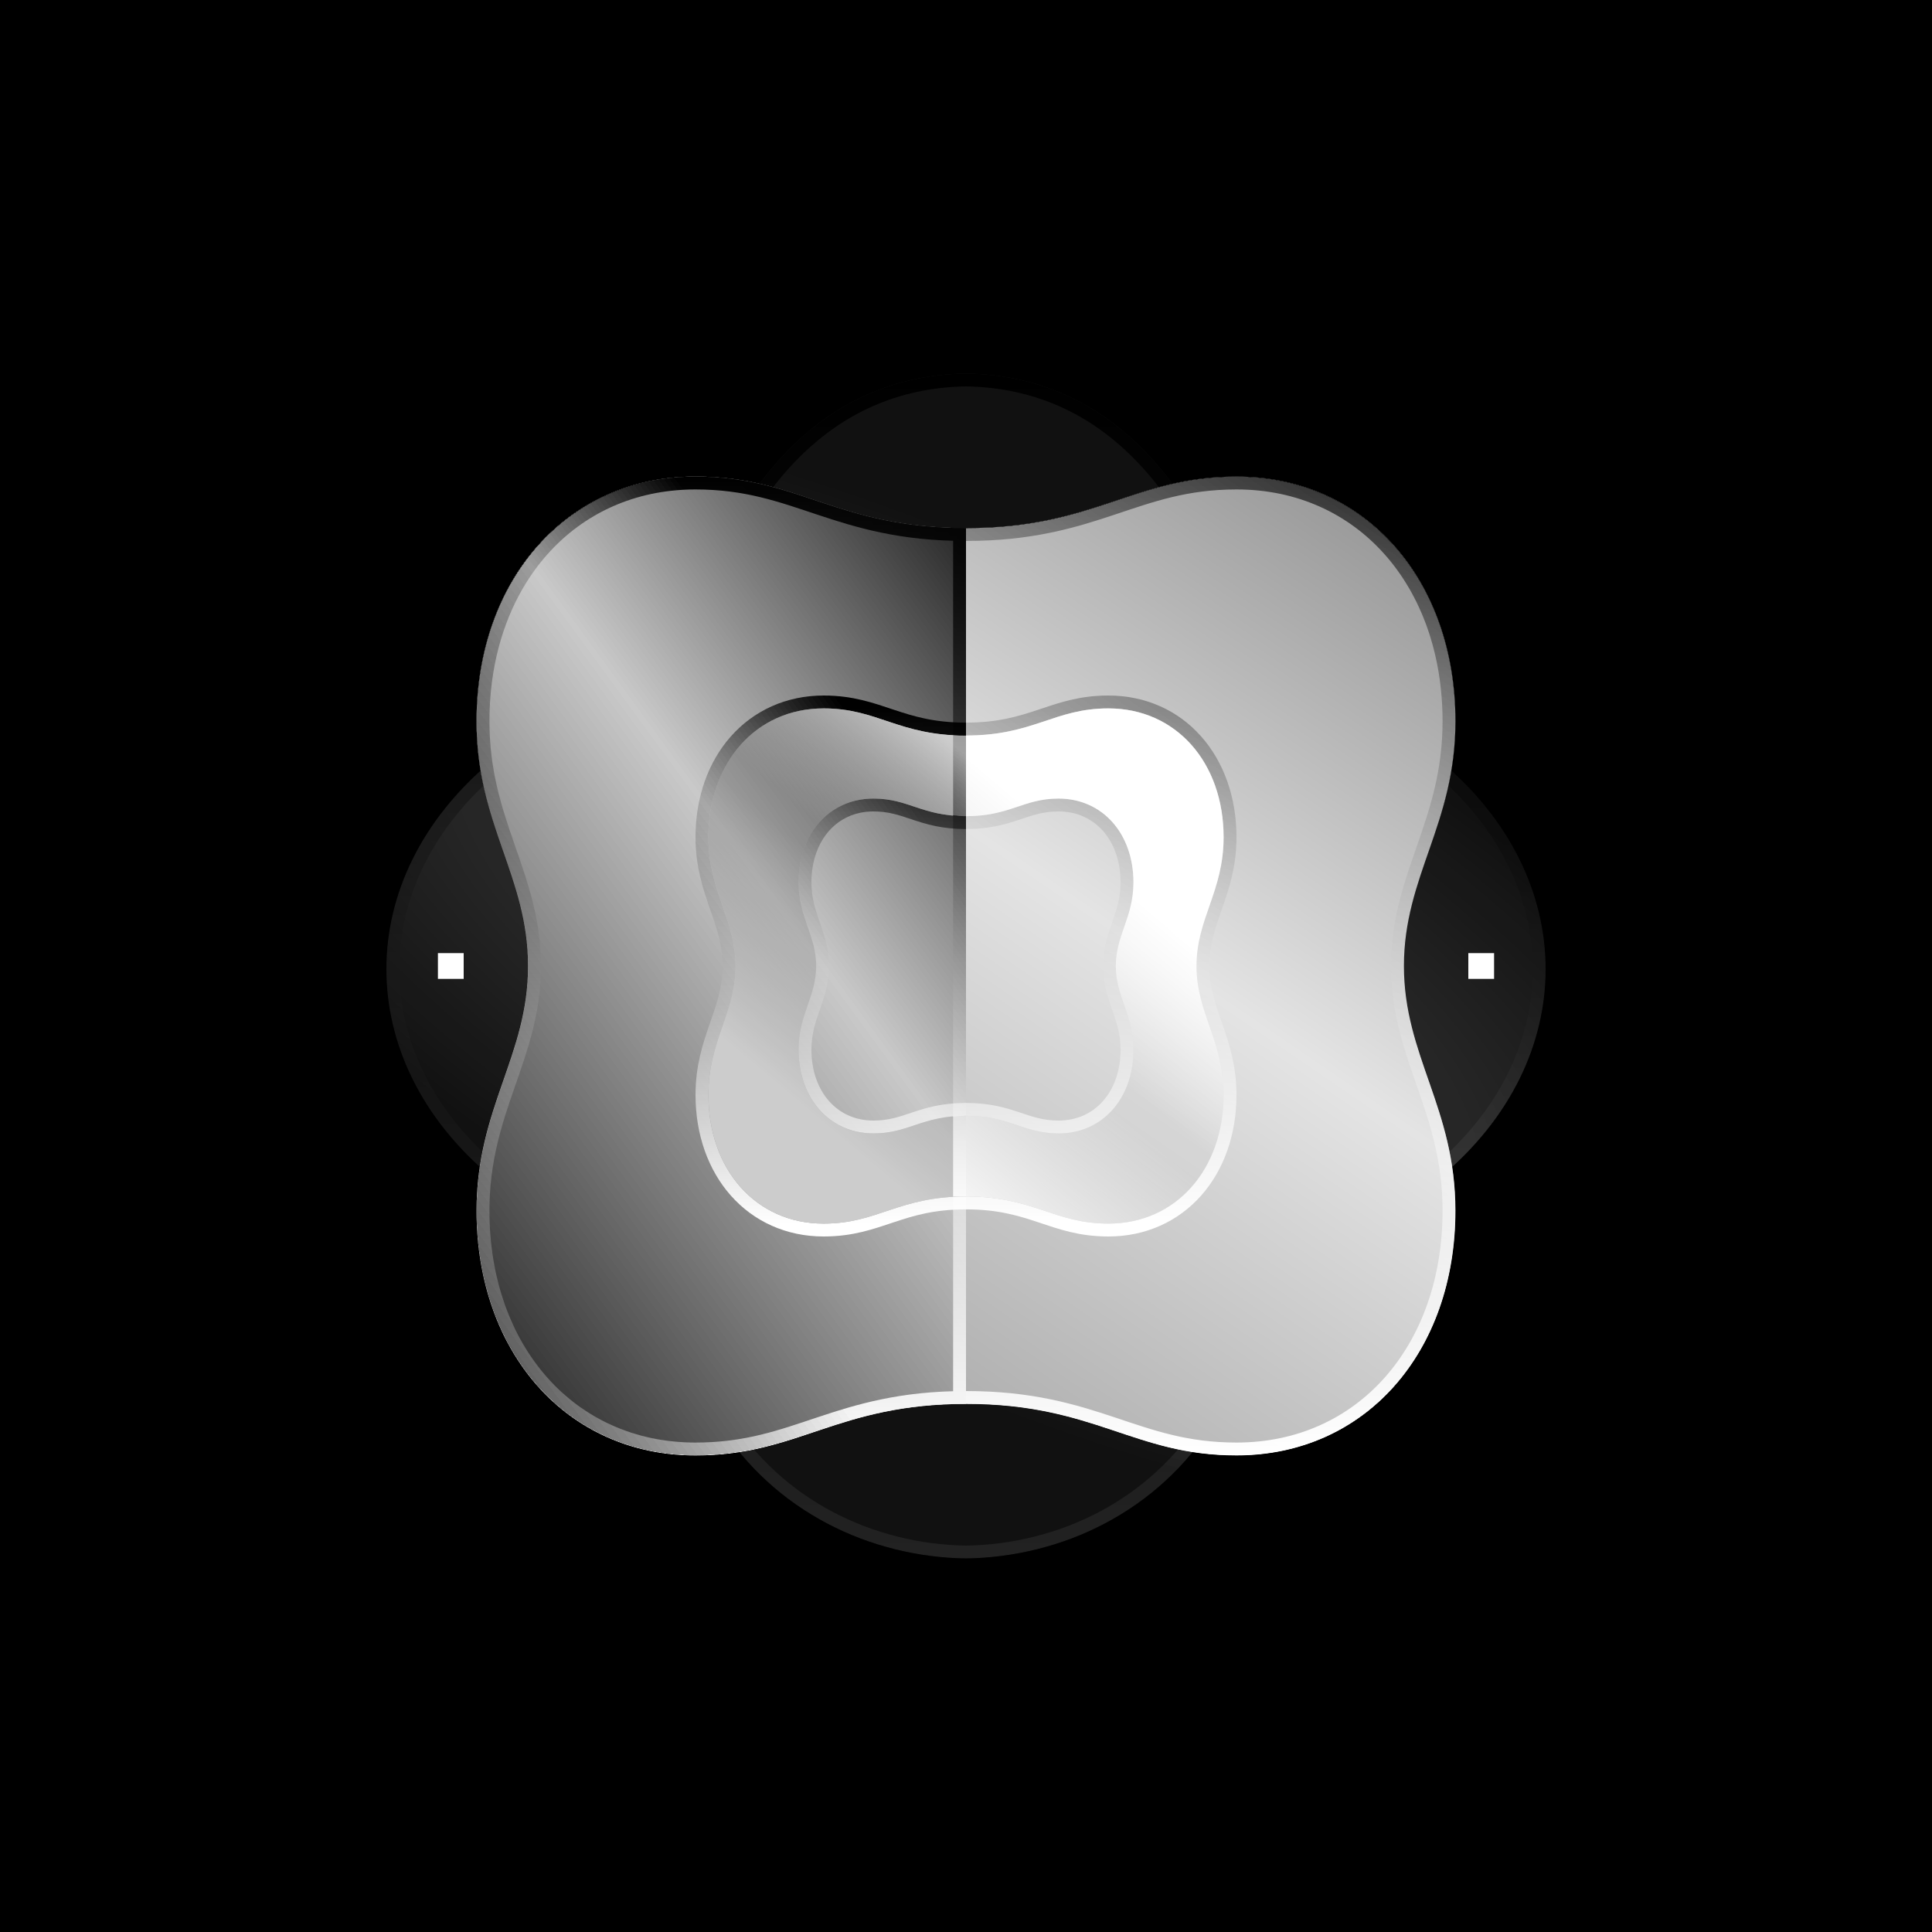
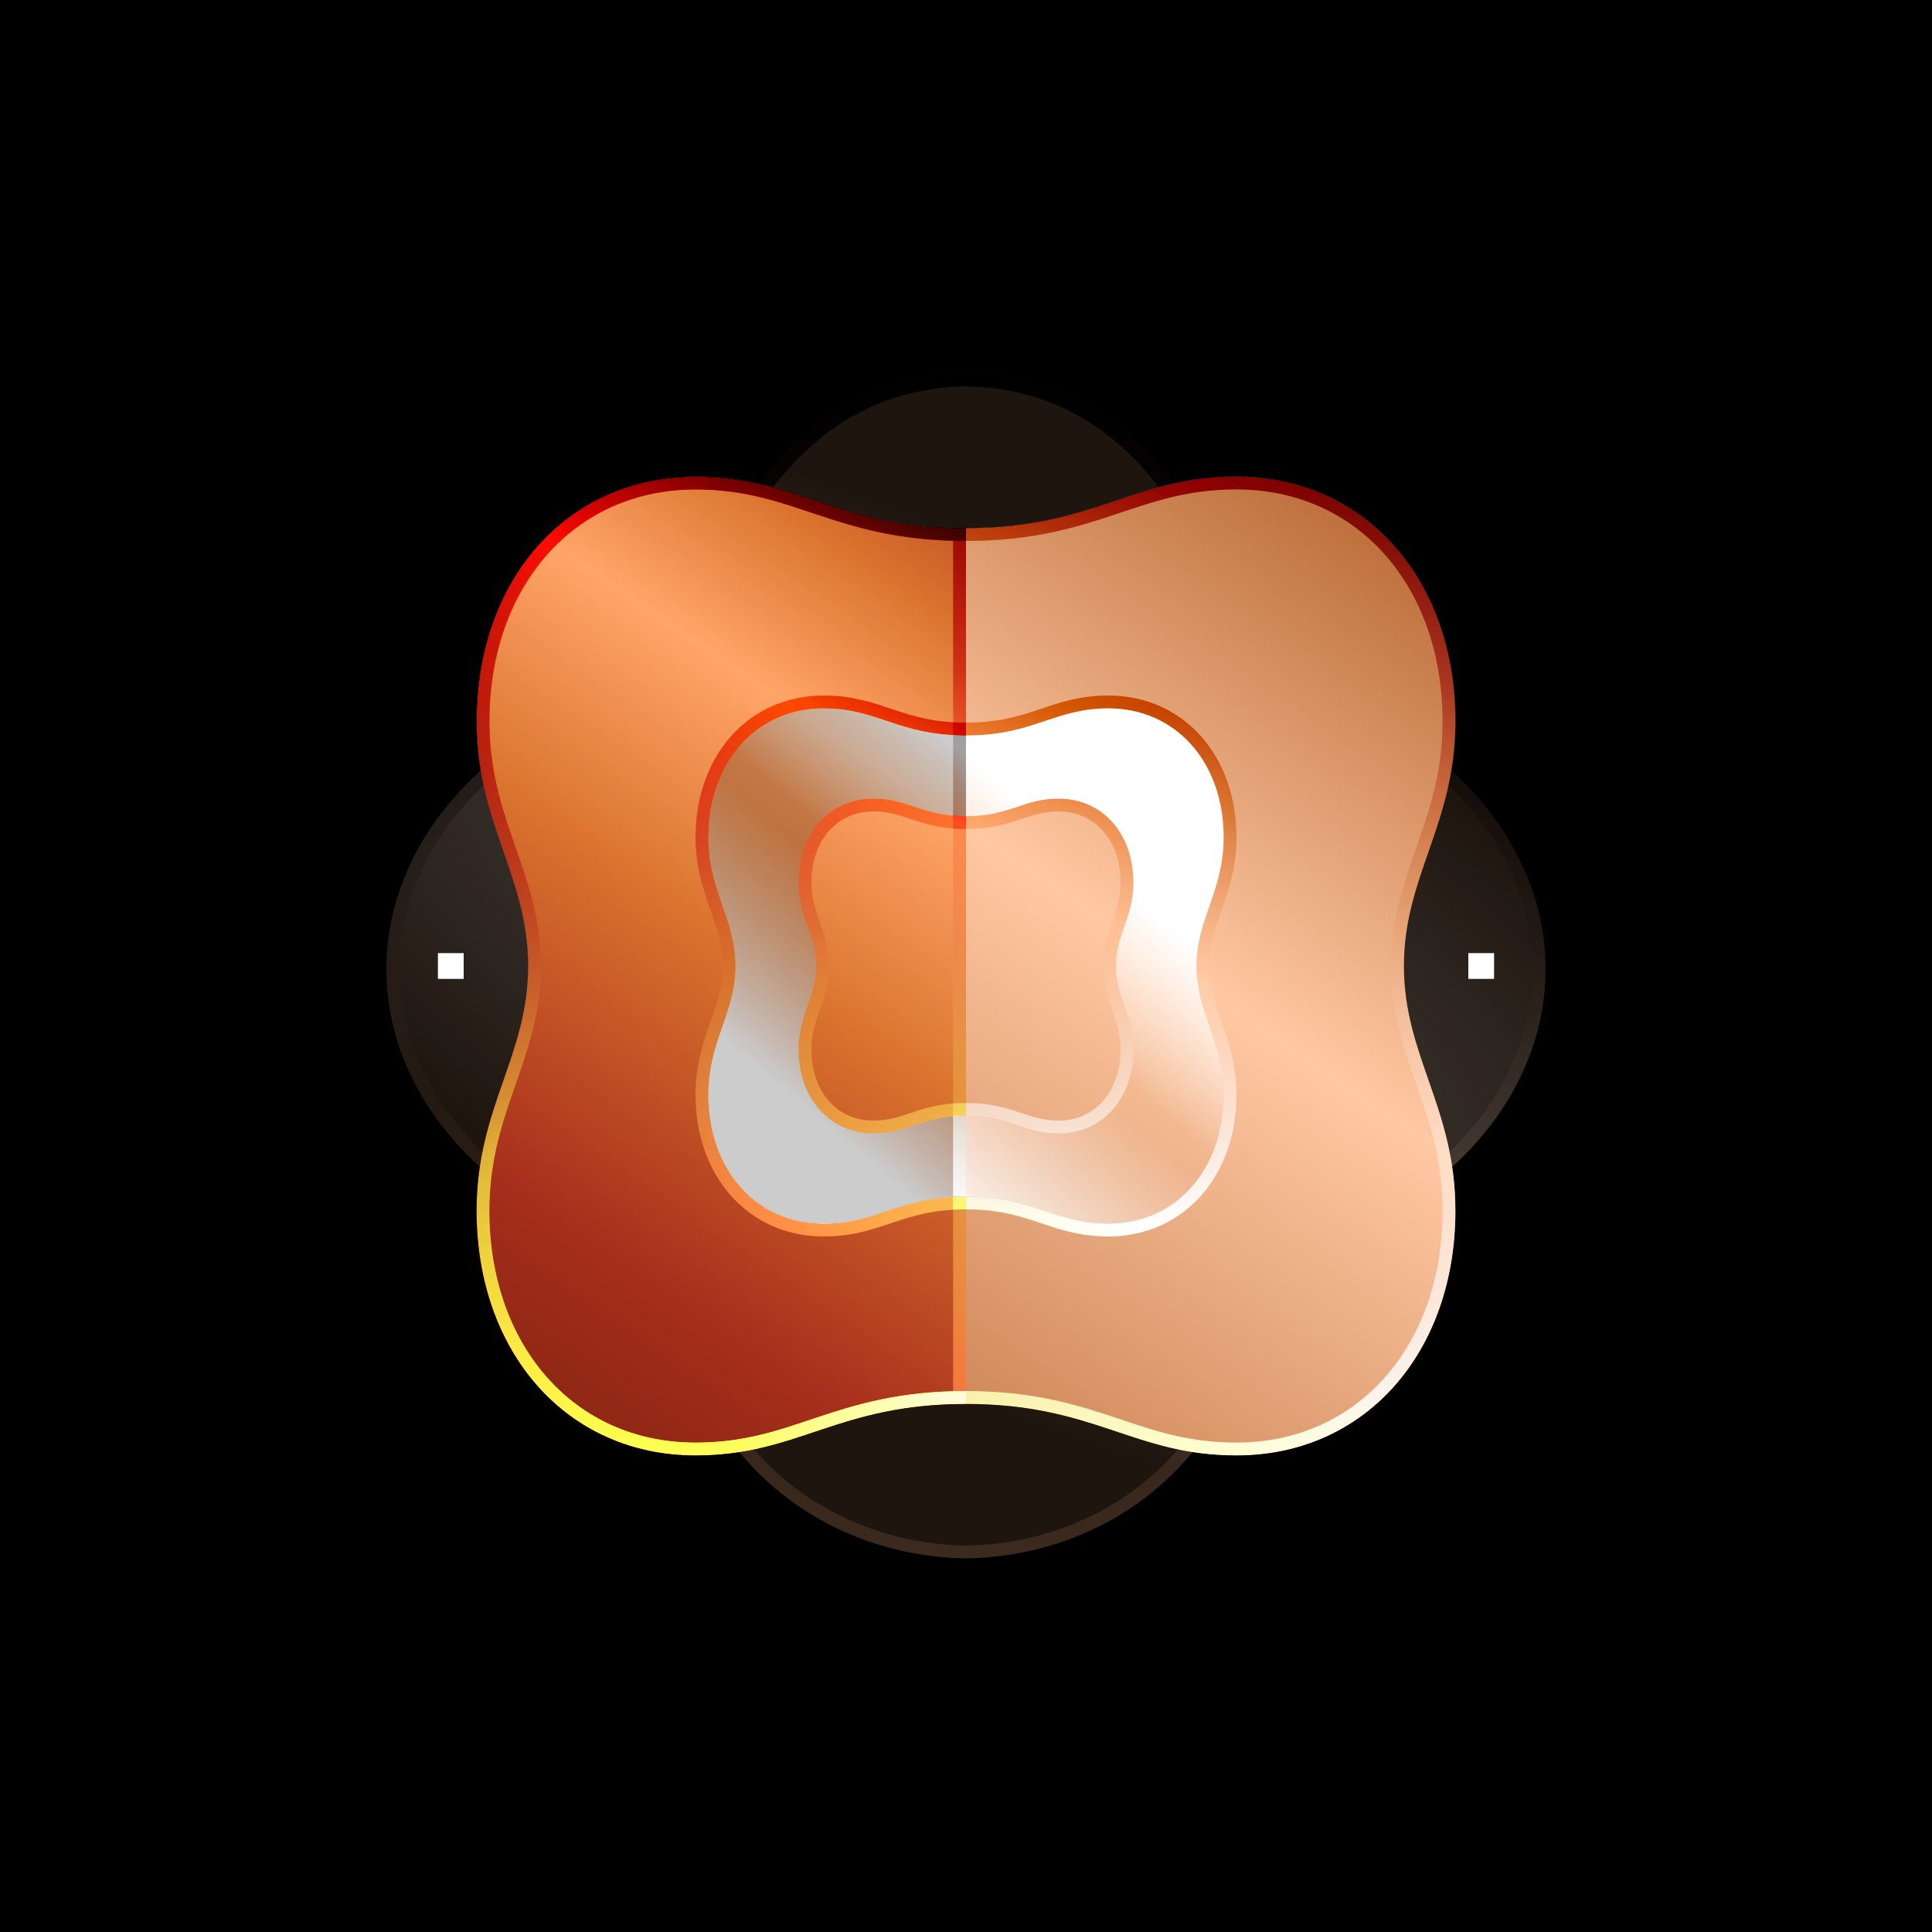
<svg xmlns="http://www.w3.org/2000/svg" width="150" height="150" viewBox="0 0 150 150" fill="none" data-name="G_4 Ser">
  <defs>
    <radialGradient id="hb7r1" cx="0" cy="0" r="1" gradientUnits="userSpaceOnUse" gradientTransform="matrix(-22.143 23 -66.065 -37.384 75 75)">
      <stop stop-color="#FFFFFF" />
      <stop offset="1" stop-color="#FFFFFF" stop-opacity="0" />
    </radialGradient>
    <linearGradient id="hb7g3" x1="75" y1="29" x2="75" y2="121" gradientUnits="userSpaceOnUse">
      <stop offset="0" stop-color="#000000" />
      <stop offset="1" stop-color="#FFFFFF" />
    </linearGradient>
    <clipPath id="hb7c2">
      <path d="M75 29C86.526 29.186 92.32 38.12 95.232 45.084C103.079 43.073 111.907 51.117 111.907 59.161C122.698 68.21 122.698 82.287 111.907 91.336C111.907 103.401 104.06 111.445 94.251 110.44C89.908 117.364 82.479 120.883 75 121C67.521 120.883 60.092 117.364 55.749 110.44C45.94 111.445 38.093 103.401 38.093 91.336C27.302 82.287 27.302 68.21 38.093 59.161C38.093 51.117 46.921 43.073 54.768 45.084C57.68 38.12 63.474 29.186 75 29Z" />
    </clipPath>
    <linearGradient id="hb7l4" x1="109.591" y1="37" x2="52.142" y2="121.023" gradientUnits="userSpaceOnUse">
-       <stop offset="0" stop-color="#909090" />
-       <stop offset="0.412" stop-color="#E4E4E4" />
-       <stop offset="1" stop-color="#909090" />
+       <stop offset="0" stop-color="#B4632D" />
+       <stop offset="0.412" stop-color="#FFC8A3" />
+       <stop offset="1" stop-color="#B4632D" />
    </linearGradient>
    <linearGradient id="hb7g6" x1="75" y1="37" x2="75" y2="113" gradientUnits="userSpaceOnUse">
      <stop offset="0" stop-color="#000000" />
      <stop offset="1" stop-color="#FFFFFF" />
    </linearGradient>
    <clipPath id="hb7c5">
      <path d="M75 41C85 41 88 37 96 37C106 37 113 45 113 56C113 64 109 68 109 75C109 82 113 86 113 94C113 105 106 113 96 113C88 113 85 109 75 109C65 109 62 113 54 113C44 113 37 105 37 94C37 86 41 82 41 75C41 68 37 64 37 56C37 45 44 37 54 37C62 37 65 41 75 41Z" />
    </clipPath>
-     <linearGradient id="hb7h7" x1="73.296" y1="37" x2="14.545" y2="79.963" gradientUnits="userSpaceOnUse">
-       <stop offset="0" stop-color="#909090" />
-       <stop offset="0.412" stop-color="#E4E4E4" />
-       <stop offset="1" stop-color="#909090" />
-     </linearGradient>
-     <linearGradient id="hb7g9" x1="75" y1="37" x2="75" y2="113" gradientUnits="userSpaceOnUse">
+     <linearGradient id="hb7g8" x1="75" y1="37" x2="75" y2="113" gradientUnits="userSpaceOnUse">
      <stop offset="0" stop-color="#000000" />
      <stop offset="1" stop-color="#FFFFFF" />
    </linearGradient>
-     <clipPath id="hb7c8">
+     <clipPath id="hb7c7">
      <path d="M75 109C65 109 62 113 54 113C44 113 37 105 37 94C37 86 41 82 41 75C41 68 37 64 37 56C37 45 44 37 54 37C62 37 65 41 75 41Z" />
    </clipPath>
-     <linearGradient id="hb7q10" x1="83.76" y1="66.04" x2="65.12" y2="88.2" gradientUnits="userSpaceOnUse">
+     <linearGradient id="hb7q9" x1="83.76" y1="66.04" x2="65.12" y2="88.2" gradientUnits="userSpaceOnUse">
      <stop offset="0" stop-color="#FFFFFF" />
      <stop offset="0.395" stop-color="#FFFFFF" stop-opacity="0.01" />
      <stop offset="0.465" stop-color="#FFFFFF" stop-opacity="0.01" />
      <stop offset="1" stop-color="#FFFFFF" />
    </linearGradient>
-     <linearGradient id="hb7g12" x1="75" y1="55" x2="75" y2="95" gradientUnits="userSpaceOnUse">
+     <linearGradient id="hb7g11" x1="75" y1="55" x2="75" y2="95" gradientUnits="userSpaceOnUse">
      <stop offset="0" stop-color="#000000" />
      <stop offset="1" stop-color="#FFFFFF" />
    </linearGradient>
-     <clipPath id="hb7c11">
+     <clipPath id="hb7c10">
      <path d="M-10 -10H160V160H-10ZM75 57.105C80.263 57.105 81.842 55 86.053 55C91.316 55 95 59.211 95 65C95 69.211 92.895 71.316 92.895 75C92.895 78.684 95 80.789 95 85C95 90.789 91.316 95 86.053 95C81.842 95 80.263 92.895 75 92.895C69.737 92.895 68.158 95 63.947 95C58.684 95 55 90.789 55 85C55 80.789 57.105 78.684 57.105 75C57.105 71.316 55 69.211 55 65C55 59.211 58.684 55 63.947 55C68.158 55 69.737 57.105 75 57.105ZM75 63.368C78.421 63.368 79.447 62 82.184 62C85.605 62 88 64.737 88 68.5C88 71.237 86.632 72.605 86.632 75C86.632 77.395 88 78.763 88 81.5C88 85.263 85.605 88 82.184 88C79.447 88 78.421 86.632 75 86.632C71.579 86.632 70.553 88 67.816 88C64.395 88 62 85.263 62 81.5C62 78.763 63.368 77.395 63.368 75C63.368 72.605 62 71.237 62 68.5C62 64.737 64.395 62 67.816 62C70.553 62 71.579 63.368 75 63.368Z" clip-rule="evenodd" fill-rule="evenodd" />
    </clipPath>
-     <linearGradient id="hb7g13" x1="75" y1="55" x2="75" y2="95" gradientUnits="userSpaceOnUse">
+     <linearGradient id="hb7g12" x1="75" y1="55" x2="75" y2="95" gradientUnits="userSpaceOnUse">
      <stop offset="0" stop-color="#000000" />
      <stop offset="1" stop-color="#FFFFFF" />
    </linearGradient>
  </defs>
  <rect width="150" height="150" fill="#000000" data-l="bg" />
-   <path d="M75 29C86.526 29.186 92.32 38.12 95.232 45.084C103.079 43.073 111.907 51.117 111.907 59.161C122.698 68.21 122.698 82.287 111.907 91.336C111.907 103.401 104.06 111.445 94.251 110.44C89.908 117.364 82.479 120.883 75 121C67.521 120.883 60.092 117.364 55.749 110.44C45.94 111.445 38.093 103.401 38.093 91.336C27.302 82.287 27.302 68.21 38.093 59.161C38.093 51.117 46.921 43.073 54.768 45.084C57.68 38.12 63.474 29.186 75 29Z" fill="#949494" fill-opacity="0.12" data-n="1" data-l="Plate" />
+   <path d="M75 29C86.526 29.186 92.32 38.12 95.232 45.084C103.079 43.073 111.907 51.117 111.907 59.161C122.698 68.21 122.698 82.287 111.907 91.336C111.907 103.401 104.06 111.445 94.251 110.44C89.908 117.364 82.479 120.883 75 121C67.521 120.883 60.092 117.364 55.749 110.44C45.94 111.445 38.093 103.401 38.093 91.336C27.302 82.287 27.302 68.21 38.093 59.161C38.093 51.117 46.921 43.073 54.768 45.084C57.68 38.12 63.474 29.186 75 29Z" fill="#FFB380" fill-opacity="0.12" data-n="1" data-l="Plate" />
  <path d="M75 29C86.526 29.186 92.32 38.12 95.232 45.084C103.079 43.073 111.907 51.117 111.907 59.161C122.698 68.21 122.698 82.287 111.907 91.336C111.907 103.401 104.06 111.445 94.251 110.44C89.908 117.364 82.479 120.883 75 121C67.521 120.883 60.092 117.364 55.749 110.44C45.94 111.445 38.093 103.401 38.093 91.336C27.302 82.287 27.302 68.21 38.093 59.161C38.093 51.117 46.921 43.073 54.768 45.084C57.68 38.12 63.474 29.186 75 29Z" fill="url(#hb7r1)" fill-opacity="0.2" data-n="1" data-l="Plate" />
  <path d="M75 29C86.526 29.186 92.32 38.12 95.232 45.084C103.079 43.073 111.907 51.117 111.907 59.161C122.698 68.21 122.698 82.287 111.907 91.336C111.907 103.401 104.06 111.445 94.251 110.44C89.908 117.364 82.479 120.883 75 121C67.521 120.883 60.092 117.364 55.749 110.44C45.94 111.445 38.093 103.401 38.093 91.336C27.302 82.287 27.302 68.21 38.093 59.161C38.093 51.117 46.921 43.073 54.768 45.084C57.68 38.12 63.474 29.186 75 29Z" fill="none" stroke="url(#hb7g3)" stroke-width="2" clip-path="url(#hb7c2)" style="mix-blend-mode:overlay" data-n="1" data-l="Plate" />
  <path d="M75 41C85 41 88 37 96 37C106 37 113 45 113 56C113 64 109 68 109 75C109 82 113 86 113 94C113 105 106 113 96 113C88 113 85 109 75 109C65 109 62 113 54 113C44 113 37 105 37 94C37 86 41 82 41 75C41 68 37 64 37 56C37 45 44 37 54 37C62 37 65 41 75 41Z" fill="url(#hb7l4)" data-n="2" data-l="Gem" />
  <path d="M75 41C85 41 88 37 96 37C106 37 113 45 113 56C113 64 109 68 109 75C109 82 113 86 113 94C113 105 106 113 96 113C88 113 85 109 75 109C65 109 62 113 54 113C44 113 37 105 37 94C37 86 41 82 41 75C41 68 37 64 37 56C37 45 44 37 54 37C62 37 65 41 75 41Z" fill="none" stroke="url(#hb7g6)" stroke-width="2" clip-path="url(#hb7c5)" style="mix-blend-mode:overlay" data-n="2" data-l="Gem" />
-   <path d="M75 109C65 109 62 113 54 113C44 113 37 105 37 94C37 86 41 82 41 75C41 68 37 64 37 56C37 45 44 37 54 37C62 37 65 41 75 41Z" fill="url(#hb7h7)" data-n="3" data-l="Gem facet" />
-   <path d="M75 109C65 109 62 113 54 113C44 113 37 105 37 94C37 86 41 82 41 75C41 68 37 64 37 56C37 45 44 37 54 37C62 37 65 41 75 41Z" fill="#000000" fill-opacity="1" style="mix-blend-mode:overlay" data-n="3" data-l="Gem facet" />
-   <path d="M75 109C65 109 62 113 54 113C44 113 37 105 37 94C37 86 41 82 41 75C41 68 37 64 37 56C37 45 44 37 54 37C62 37 65 41 75 41Z" fill="none" stroke="url(#hb7g9)" stroke-width="2" clip-path="url(#hb7c8)" style="mix-blend-mode:overlay" data-n="3" data-l="Gem facet" />
-   <path d="M75 57.105C80.263 57.105 81.842 55 86.053 55C91.316 55 95 59.211 95 65C95 69.211 92.895 71.316 92.895 75C92.895 78.684 95 80.789 95 85C95 90.789 91.316 95 86.053 95C81.842 95 80.263 92.895 75 92.895C69.737 92.895 68.158 95 63.947 95C58.684 95 55 90.789 55 85C55 80.789 57.105 78.684 57.105 75C57.105 71.316 55 69.211 55 65C55 59.211 58.684 55 63.947 55C68.158 55 69.737 57.105 75 57.105ZM75 63.368C78.421 63.368 79.447 62 82.184 62C85.605 62 88 64.737 88 68.5C88 71.237 86.632 72.605 86.632 75C86.632 77.395 88 78.763 88 81.5C88 85.263 85.605 88 82.184 88C79.447 88 78.421 86.632 75 86.632C71.579 86.632 70.553 88 67.816 88C64.395 88 62 85.263 62 81.5C62 78.763 63.368 77.395 63.368 75C63.368 72.605 62 71.237 62 68.5C62 64.737 64.395 62 67.816 62C70.553 62 71.579 63.368 75 63.368Z" fill="url(#hb7q10)" fill-rule="evenodd" data-n="4" data-l="Glass" />
-   <path d="M75 57.105C80.263 57.105 81.842 55 86.053 55C91.316 55 95 59.211 95 65C95 69.211 92.895 71.316 92.895 75C92.895 78.684 95 80.789 95 85C95 90.789 91.316 95 86.053 95C81.842 95 80.263 92.895 75 92.895C69.737 92.895 68.158 95 63.947 95C58.684 95 55 90.789 55 85C55 80.789 57.105 78.684 57.105 75C57.105 71.316 55 69.211 55 65C55 59.211 58.684 55 63.947 55C68.158 55 69.737 57.105 75 57.105ZM75 63.368C78.421 63.368 79.447 62 82.184 62C85.605 62 88 64.737 88 68.5C88 71.237 86.632 72.605 86.632 75C86.632 77.395 88 78.763 88 81.5C88 85.263 85.605 88 82.184 88C79.447 88 78.421 86.632 75 86.632C71.579 86.632 70.553 88 67.816 88C64.395 88 62 85.263 62 81.5C62 78.763 63.368 77.395 63.368 75C63.368 72.605 62 71.237 62 68.5C62 64.737 64.395 62 67.816 62C70.553 62 71.579 63.368 75 63.368Z" fill="none" stroke="url(#hb7g12)" stroke-width="2" clip-path="url(#hb7c11)" style="mix-blend-mode:overlay" data-n="4" data-l="Glass" />
+   <path d="M75 109C65 109 62 113 54 113C44 113 37 105 37 94C37 86 41 82 41 75C41 68 37 64 37 56C37 45 44 37 54 37C62 37 65 41 75 41Z" fill="#000000" fill-opacity="0.64" style="mix-blend-mode:overlay" data-n="3" data-l="Gem facet" />
+   <path d="M75 109C65 109 62 113 54 113C44 113 37 105 37 94C37 86 41 82 41 75C41 68 37 64 37 56C37 45 44 37 54 37C62 37 65 41 75 41Z" fill="none" stroke="url(#hb7g8)" stroke-width="2" clip-path="url(#hb7c7)" style="mix-blend-mode:overlay" data-n="3" data-l="Gem facet" />
+   <path d="M75 57.105C80.263 57.105 81.842 55 86.053 55C91.316 55 95 59.211 95 65C95 69.211 92.895 71.316 92.895 75C92.895 78.684 95 80.789 95 85C95 90.789 91.316 95 86.053 95C81.842 95 80.263 92.895 75 92.895C69.737 92.895 68.158 95 63.947 95C58.684 95 55 90.789 55 85C55 80.789 57.105 78.684 57.105 75C57.105 71.316 55 69.211 55 65C55 59.211 58.684 55 63.947 55C68.158 55 69.737 57.105 75 57.105ZM75 63.368C78.421 63.368 79.447 62 82.184 62C85.605 62 88 64.737 88 68.5C88 71.237 86.632 72.605 86.632 75C86.632 77.395 88 78.763 88 81.5C88 85.263 85.605 88 82.184 88C79.447 88 78.421 86.632 75 86.632C71.579 86.632 70.553 88 67.816 88C64.395 88 62 85.263 62 81.5C62 78.763 63.368 77.395 63.368 75C63.368 72.605 62 71.237 62 68.5C62 64.737 64.395 62 67.816 62C70.553 62 71.579 63.368 75 63.368Z" fill="url(#hb7q9)" fill-rule="evenodd" data-n="4" data-l="Glass" />
+   <path d="M75 57.105C80.263 57.105 81.842 55 86.053 55C91.316 55 95 59.211 95 65C95 69.211 92.895 71.316 92.895 75C92.895 78.684 95 80.789 95 85C95 90.789 91.316 95 86.053 95C81.842 95 80.263 92.895 75 92.895C69.737 92.895 68.158 95 63.947 95C58.684 95 55 90.789 55 85C55 80.789 57.105 78.684 57.105 75C57.105 71.316 55 69.211 55 65C55 59.211 58.684 55 63.947 55C68.158 55 69.737 57.105 75 57.105ZM75 63.368C78.421 63.368 79.447 62 82.184 62C85.605 62 88 64.737 88 68.5C88 71.237 86.632 72.605 86.632 75C86.632 77.395 88 78.763 88 81.5C88 85.263 85.605 88 82.184 88C79.447 88 78.421 86.632 75 86.632C71.579 86.632 70.553 88 67.816 88C64.395 88 62 85.263 62 81.5C62 78.763 63.368 77.395 63.368 75C63.368 72.605 62 71.237 62 68.5C62 64.737 64.395 62 67.816 62C70.553 62 71.579 63.368 75 63.368Z" fill="none" stroke="url(#hb7g11)" stroke-width="2" clip-path="url(#hb7c10)" style="mix-blend-mode:overlay" data-n="4" data-l="Glass" />
  <path d="M75 57.105L75 55L75 65L75 75L75 85L75 95L75 92.895C69.737 92.895 68.158 95 63.947 95C58.684 95 55 90.789 55 85C55 80.789 57.105 78.684 57.105 75C57.105 71.316 55 69.211 55 65C55 59.211 58.684 55 63.947 55C68.158 55 69.737 57.105 75 57.105ZM75 63.368L75 62L75 68.5L75 75L75 81.5L75 88L75 86.632C71.579 86.632 70.553 88 67.816 88C64.395 88 62 85.263 62 81.5C62 78.763 63.368 77.395 63.368 75C63.368 72.605 62 71.237 62 68.5C62 64.737 64.395 62 67.816 62C70.553 62 71.579 63.368 75 63.368Z" fill="#000000" fill-opacity="0.2" fill-rule="evenodd" data-n="5" data-l="Left facet" />
-   <path d="M74 57.105H75V63.368H74ZM74 86.632H75V92.895H74Z" fill="url(#hb7g13)" style="mix-blend-mode:overlay" data-n="6" data-l="Facet seam" />
+   <path d="M74 57.105H75V63.368H74ZM74 86.632H75V92.895H74Z" fill="url(#hb7g12)" style="mix-blend-mode:overlay" data-n="6" data-l="Facet seam" />
  <rect x="114" y="74" width="2" height="2" fill="#FFFFFF" data-n="7" data-l="Dots" />
  <rect x="34" y="74" width="2" height="2" fill="#FFFFFF" data-n="7" data-l="Dots" />
</svg>
